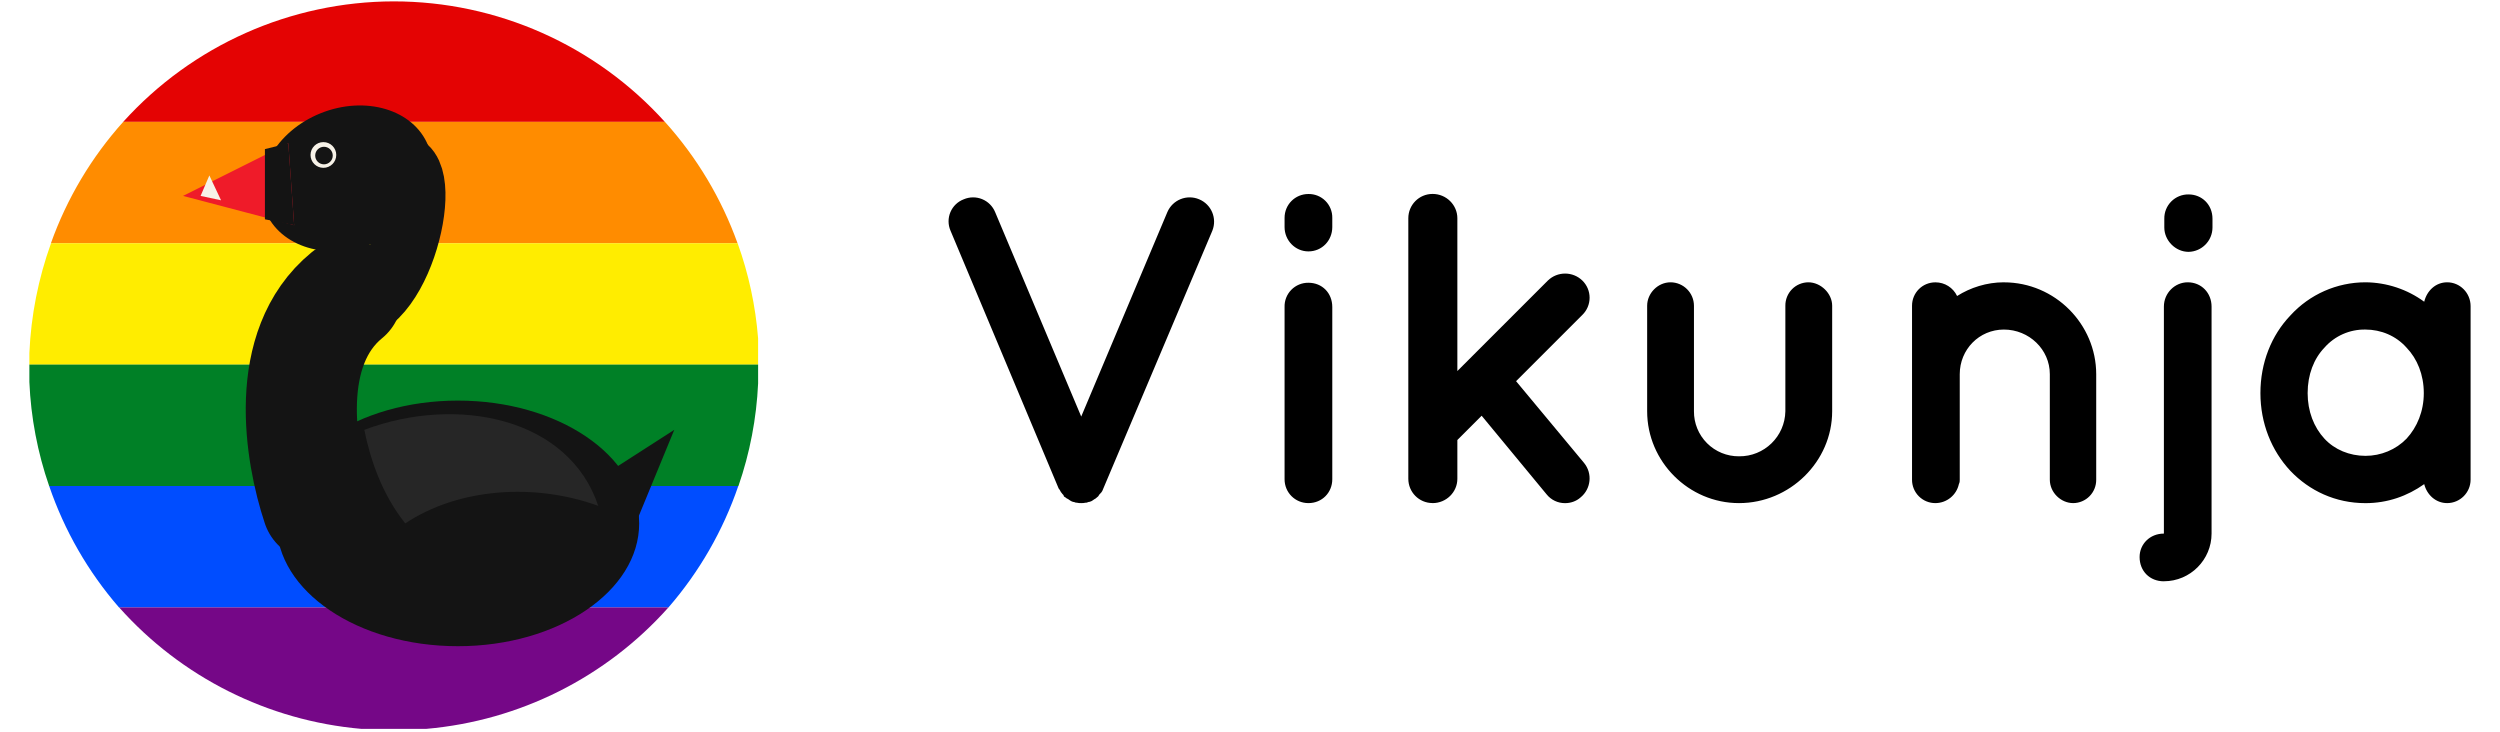
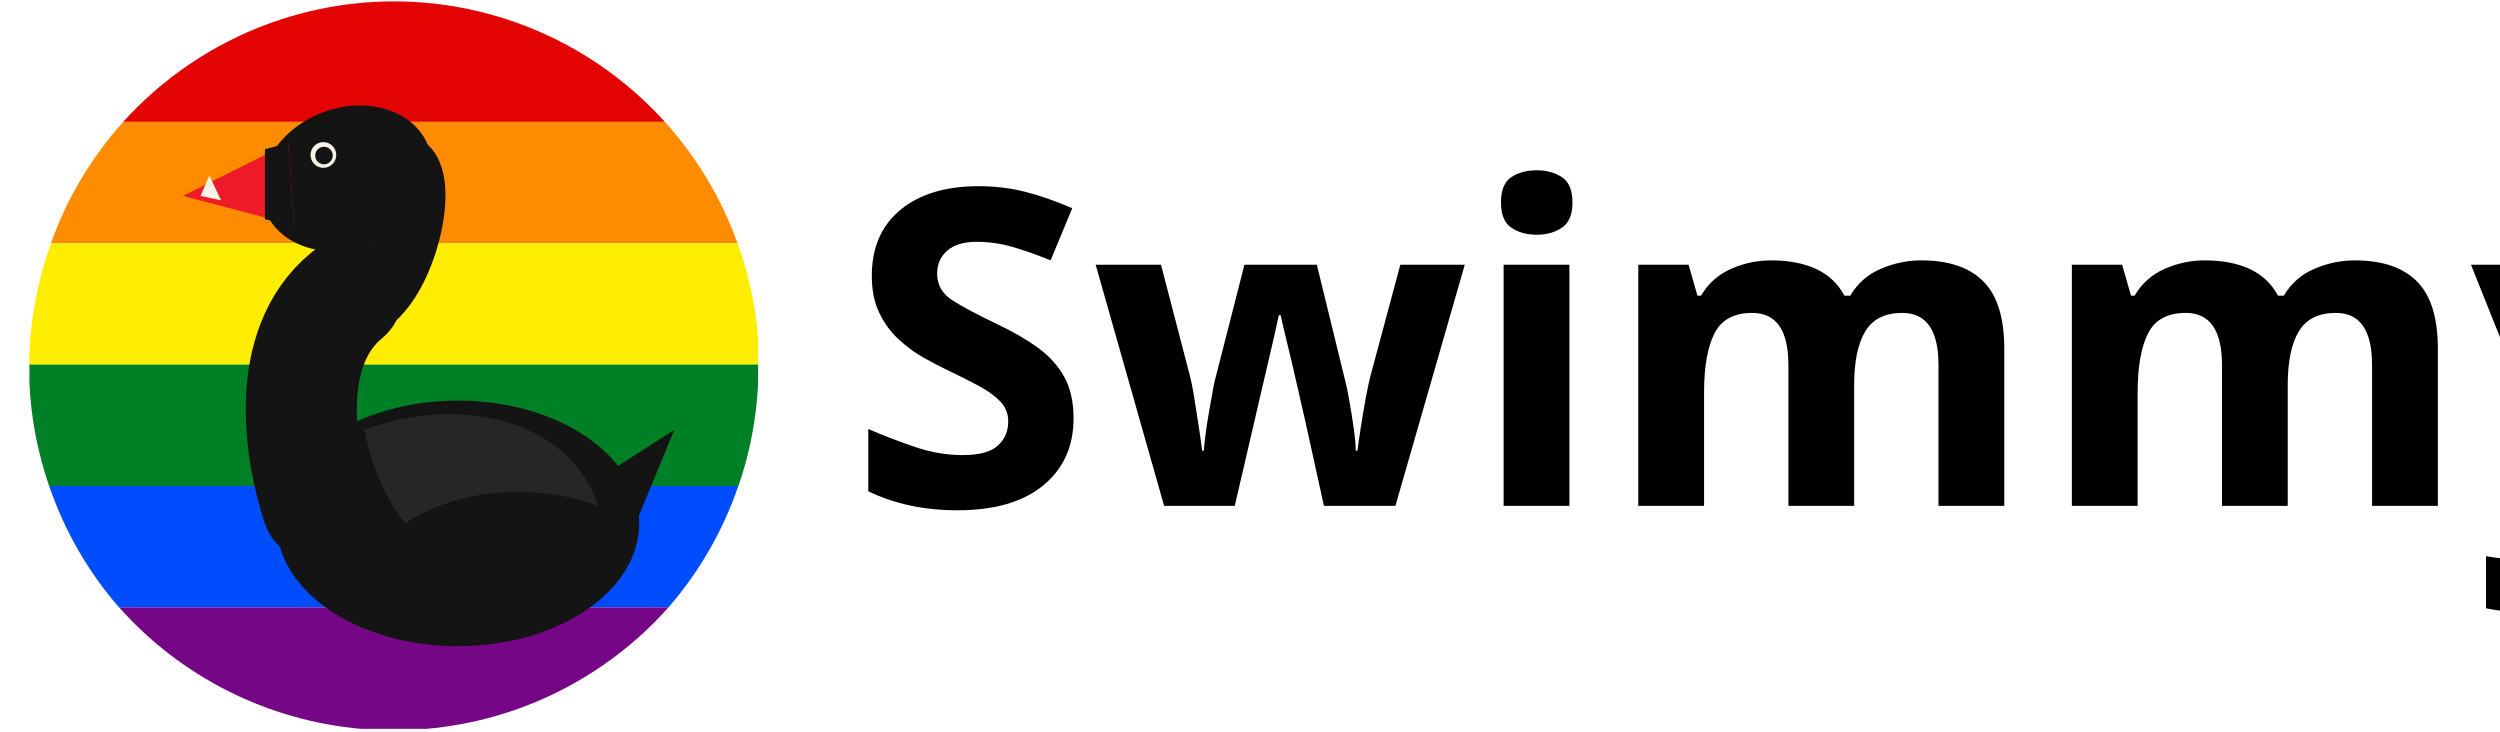
<svg xmlns="http://www.w3.org/2000/svg" role="img" viewBox="0 0 855 250.3" width="855" height="250.3" xml:space="preserve">
  <path style="fill:#e40303;fill-opacity:1;fill-rule:evenodd;stroke-width:.236" d="M134.645.47a124.97 125 0 0 0-92.509 41.206h185.235A124.97 125 0 0 0 134.645.471Z" />
  <path style="fill:#ff8c00;fill-opacity:1;fill-rule:evenodd;stroke-width:.236" d="M42.136 41.676A124.923 125 0 0 0 17.4 83.221h234.85a124.923 125 0 0 0-24.852-41.545Z" />
  <path style="fill:#ffed00;fill-opacity:1;fill-rule:evenodd;stroke-width:.236" d="M17.451 83.187a125 126 0 0 0-7.406 37.572v3.975h249.223v-9.04a125 125 0 0 0-7-32.507z" />
  <path style="fill:#008026;fill-opacity:1;fill-rule:evenodd;stroke-width:.236" d="M10.045 124.699v5.947a125.004 125 0 0 0 6.772 35.6h235.72a125.004 125 0 0 0 6.738-35.116v-6.43z" />
  <path style="fill:#004dff;fill-opacity:1;fill-rule:evenodd;stroke-width:.236" d="M16.817 166.212a125 125 0 0 0 23.899 41.545h187.883a125 125 0 0 0 23.896-41.545z" />
  <path style="fill:#750787;fill-opacity:1;fill-rule:evenodd;stroke-width:.236" d="M40.74 207.723a125.363 125 0 0 0 82.8 41.547h22.275a125.363 125 0 0 0 82.802-41.547z" />
  <g transform="translate(6.6 -3)">
    <g fill="#141414">
      <ellipse cx="150" cy="182" rx="62" ry="42" />
      <path d="M196 168 L224 150 L210 184 Z" />
    </g>
    <g fill="none" stroke="#141414" stroke-linecap="round">
      <path d="M102 176 C96 158 90 122 112 104" stroke-width="38" />
      <path d="M122 104 C138 88 142 38 116 70" stroke-width="22" />
    </g>
    <ellipse cx="112" cy="64" rx="30" ry="24" fill="#141414" transform="rotate(-22 112 64)" />
    <path d="M118 150 C150 138 188 146 198 176 C176 168 150 170 132 182 C124 172 120 160 118 150 Z" fill="#262626" />
    <path d="M92 52 L94 80 L56 70 Z" fill="#ef1b29" />
    <path d="M92 52 L94 80 L84 78 L84 54 Z" fill="#141414" />
    <path d="M62 70 L65 63 L69 71.5 Z" fill="#f7f2e8" />
    <circle cx="104" cy="56" r="4.4" fill="#f7f2e8" />
    <circle cx="104.2" cy="56.2" r="3" fill="#141414" />
  </g>
-   <g style="line-height:1.25" word-spacing="0">
-     <path d="M3302.3-1549.4c3.4 2.3 8.1 5.8 10.4 7h1.2s1.2 0 1.2 1.1c2.3 0 7 1.2 9.3 2.4h2.3c3.5 1.1 8.1 1.1 11.6 1.1s7 0 11.7-1.1h2.3c3.5-1.2 5.8-2.4 9.3-2.4 1.1-1.1 1.1-1.1 2.3-1.1 3.5-1.2 7-4.7 9.3-5.8l2.3-1.2c2.4-2.3 4.7-3.5 7-5.8 1.2-1.2 1.2-1.2 2.4-3.5 1.1-2.3 4.6-4.7 5.8-7 1.1 0 1.1 0 1.1-1.2 2.4-2.3 3.5-7 4.7-9.3l287.3-679.4a63.9 63.9 0 0 0-34.9-82.6 64 64 0 0 0-83.7 33.8l-226.9 538.6-226.8-538.6a62.7 62.7 0 0 0-82.6-33.8 62 62 0 0 0-35 82.6l285 679.4c2.4 2.4 4.7 7 5.9 9.3 0 1.2 1.2 1.2 1.2 1.2 1.1 2.3 3.5 4.7 5.8 7 0 2.3 1.1 2.3 1.1 3.5 3.5 2.3 5.9 3.5 8.2 5.8h1.2zm634.5-568.9a62.1 62.1 0 0 0-62.8 64v453.7c0 35 28 62.8 62.8 62.8 36.1 0 62.9-27.9 62.9-62.8v-453.7c0-37.2-26.8-64-62.9-64zm62.9-171a61.8 61.8 0 0 0-62.9-62.8c-34.9 0-62.8 27.9-62.8 62.8v24.4c0 35 28 64 62.8 64 36.1 0 62.9-29 62.9-64zm264.3 751.5c36.1 0 65.2-29 65.2-64V-1704l64-64 171 207a61.7 61.7 0 0 0 48.9 23.3c14 0 29-4.6 40.7-15.1a64.5 64.5 0 0 0 9.3-90.7L4483.9-1859l174.5-174.5a63.2 63.2 0 0 0 0-90.7 65.3 65.3 0 0 0-90.7 0l-238.5 238.5v-402.6c0-34.9-29-64-65.2-64-36 0-64 29.1-64 64v686.4c0 35 28 64 64 64zm1052.6-242v-278c0-32.6-30.2-61.7-62.8-61.7a61 61 0 0 0-60.5 61.7v278a120.7 120.7 0 0 1-122.1 118.7 117.7 117.7 0 0 1-118.7-118.7v-278a62 62 0 0 0-61.6-61.7c-33.8 0-61.7 29.1-61.7 61.7v278c0 132.7 109.3 242 242 242 133.8 0 245.4-109.3 245.4-242zm452.4-339.7c-45.3 0-88.4 14-123.3 36.1a63 63 0 0 0-57-36c-34.9 0-61.7 27.9-61.7 61.6v458.3a61.3 61.3 0 0 0 61.7 61.7 63.6 63.6 0 0 0 61.7-50c2.3-4.7 2.3-8.1 2.3-11.6v-278c0-65.2 51.2-117.6 116.3-117.6 66.3 0 121 52.4 121 117.5v278c0 33.8 29.1 61.7 61.7 61.7a61 61 0 0 0 60.5-61.6v-278c0-131.5-108.2-242-243.2-242zm486.6-80.2a64.3 64.3 0 0 0 62.9-64v-23.3c0-37.2-28-64-62.9-64a63 63 0 0 0-64 64v23.3c0 33.7 29.1 64 64 64zm-65.1 867.8c69.8 0 125.6-57 125.6-125.6v-598c0-36-26.7-64-62.8-64-33.7 0-62.8 28-62.8 64v598c-37.2 0-64 28-64 61.7 0 37.2 26.8 64 64 64zm808-724.7c0-35-28-62.9-61.7-62.9-30.2 0-53.5 22.1-60.5 51.2a265.2 265.2 0 0 0-154.7-51.2 268 268 0 0 0-197.8 87.3c-50 52.3-79 124.5-79 204.7 0 79.2 29 151.3 79 204.8 50 52.4 118.7 85 197.8 85 58.2 0 110.5-18.7 154.7-50.1 7 28 30.3 50 60.5 50a62 62 0 0 0 61.7-61.6v-228zm-168.7 349c-28 29-67.5 45.3-108.2 45.3-41.9 0-81.4-16.2-108.2-45.3-28-30.3-44.2-72.2-44.2-119.9 0-48.8 16.3-90.7 44.2-119.8a140.3 140.3 0 0 1 108.2-47.7c40.7 0 80.3 16.3 108.2 47.7 28 29.1 45.4 71 45.4 119.8 0 47.7-17.5 89.6-45.4 119.9z" style="-inkscape-font-specification:'Quicksand Bold'" transform="translate(-63.6 371.7) scale(.12982)" fill="CurrentColor" font-family="Quicksand" font-size="1163.4" font-weight="700" letter-spacing="0" />
-   </g>
+   <text x="290" y="173" fill="currentColor" font-family="Quicksand, sans-serif" font-weight="700" font-size="151" textLength="520" lengthAdjust="spacingAndGlyphs">Swimmy</text>
</svg>
